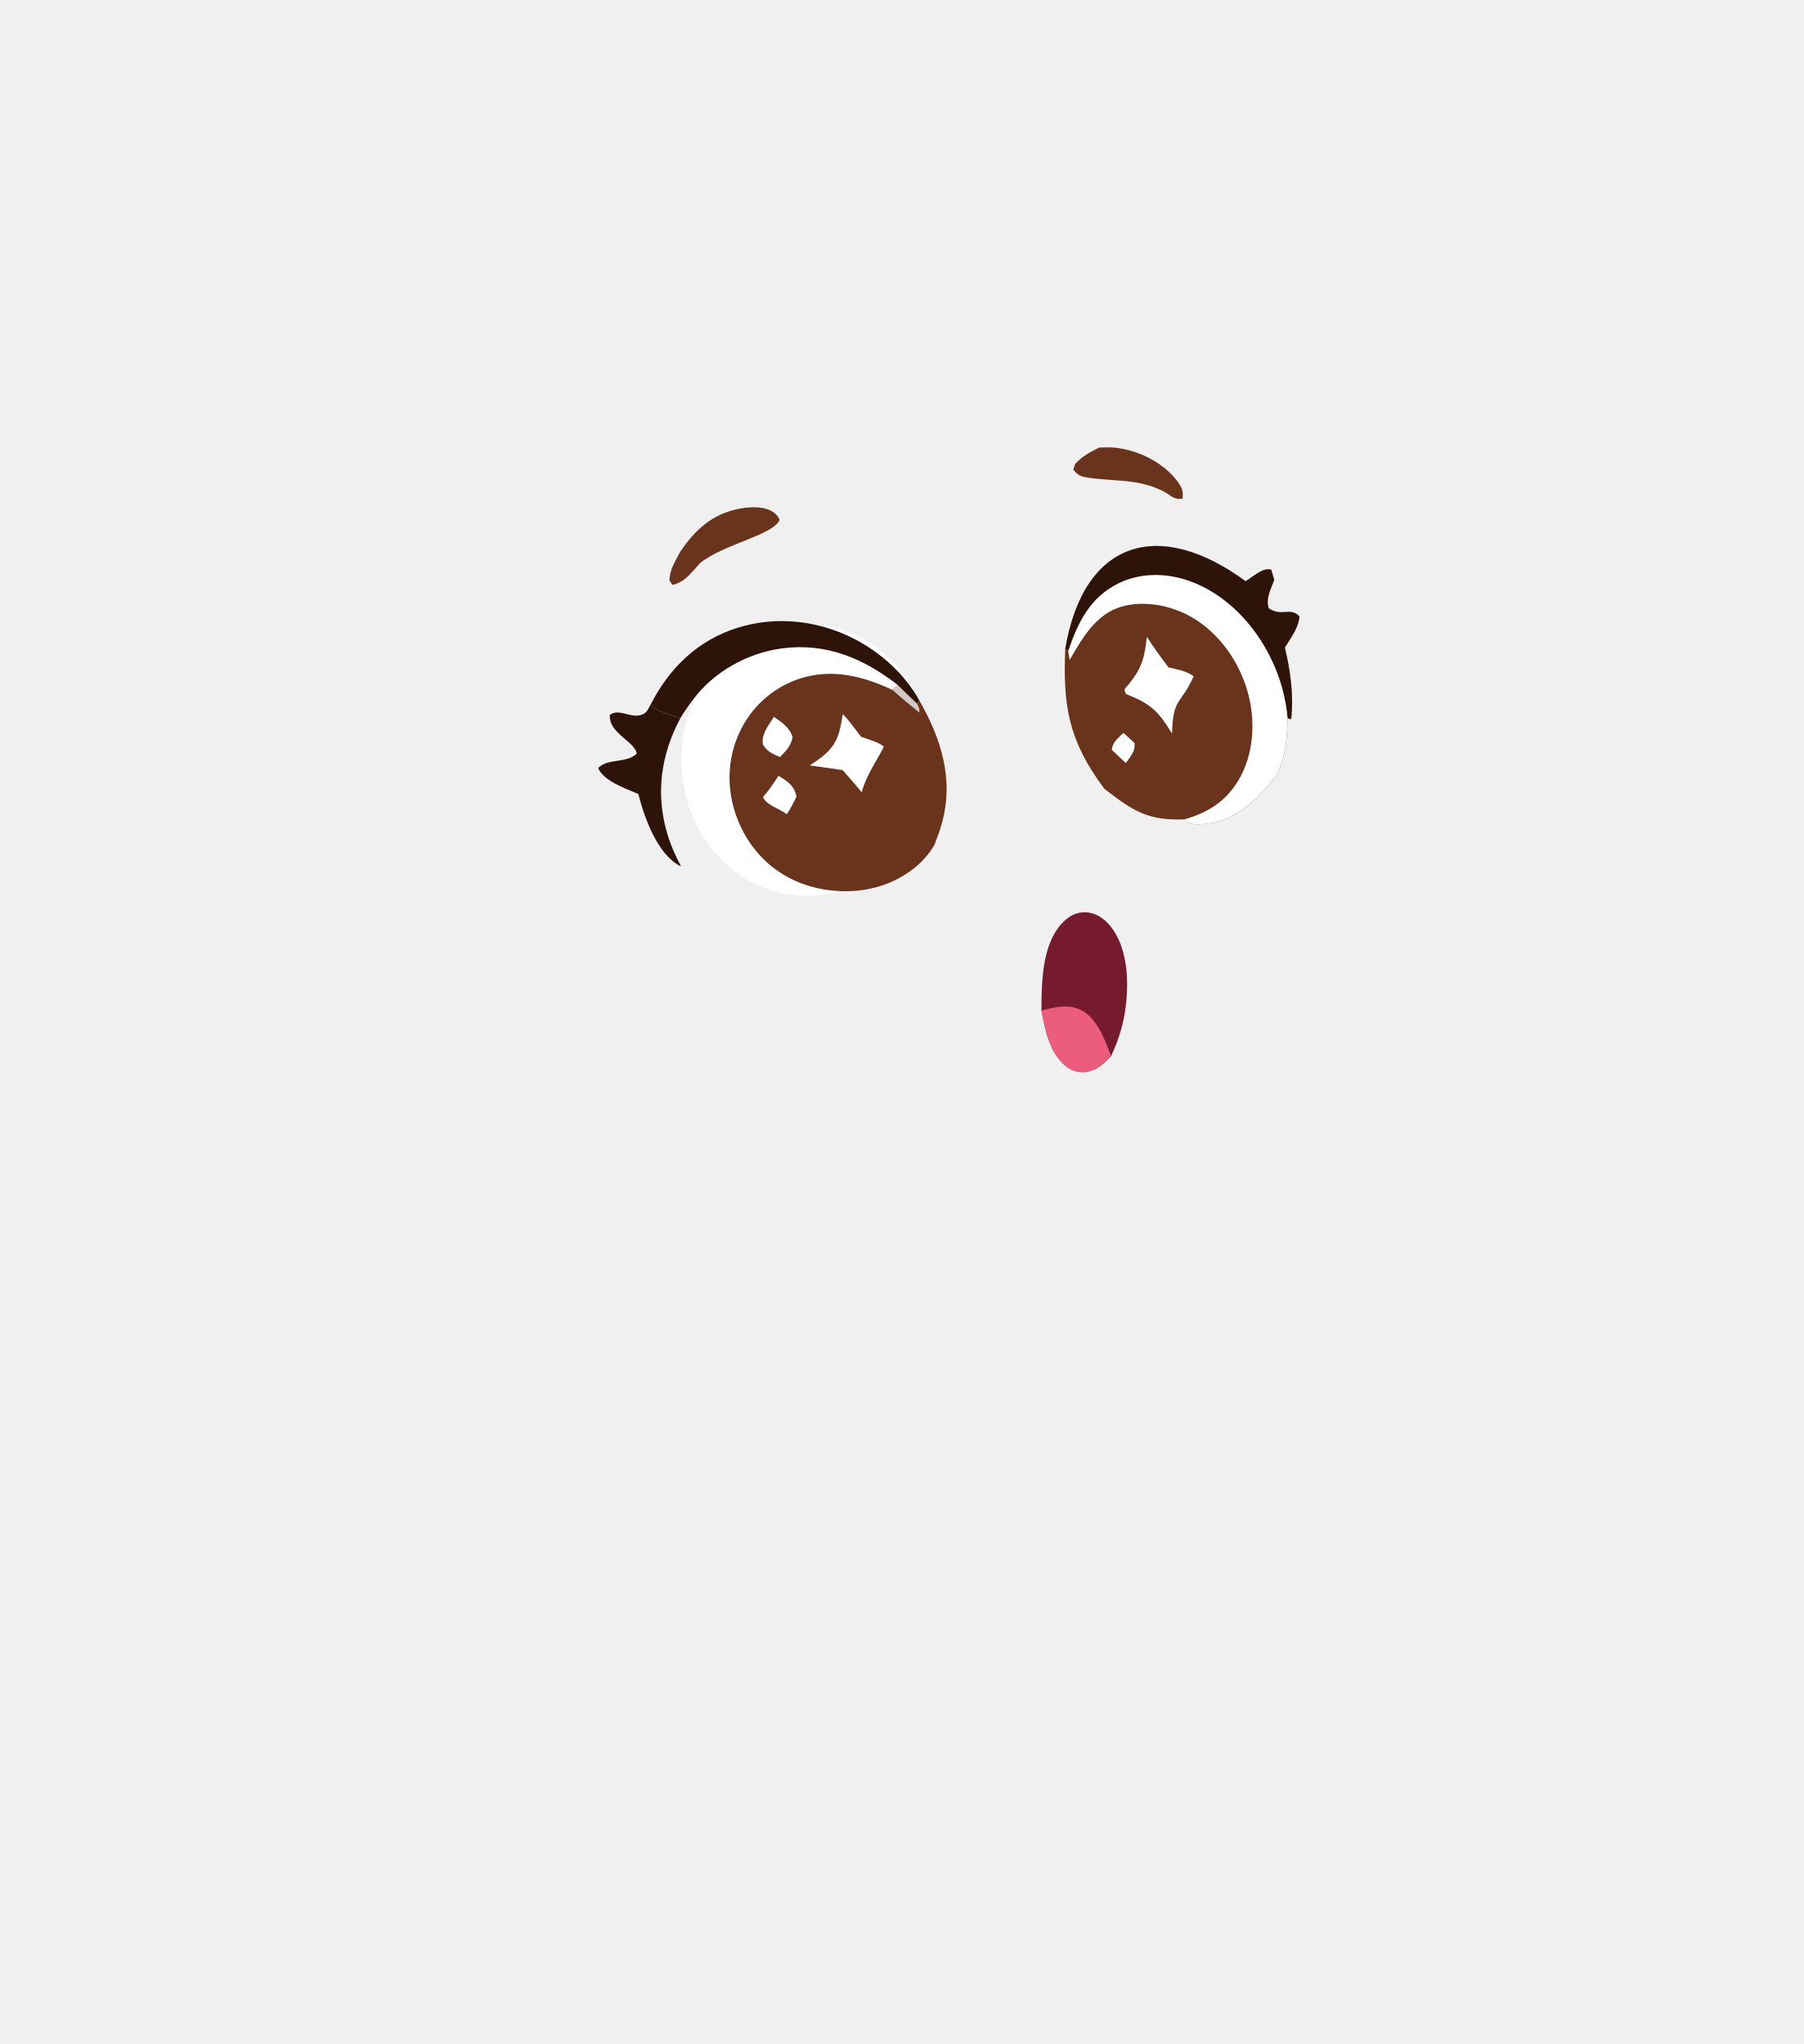
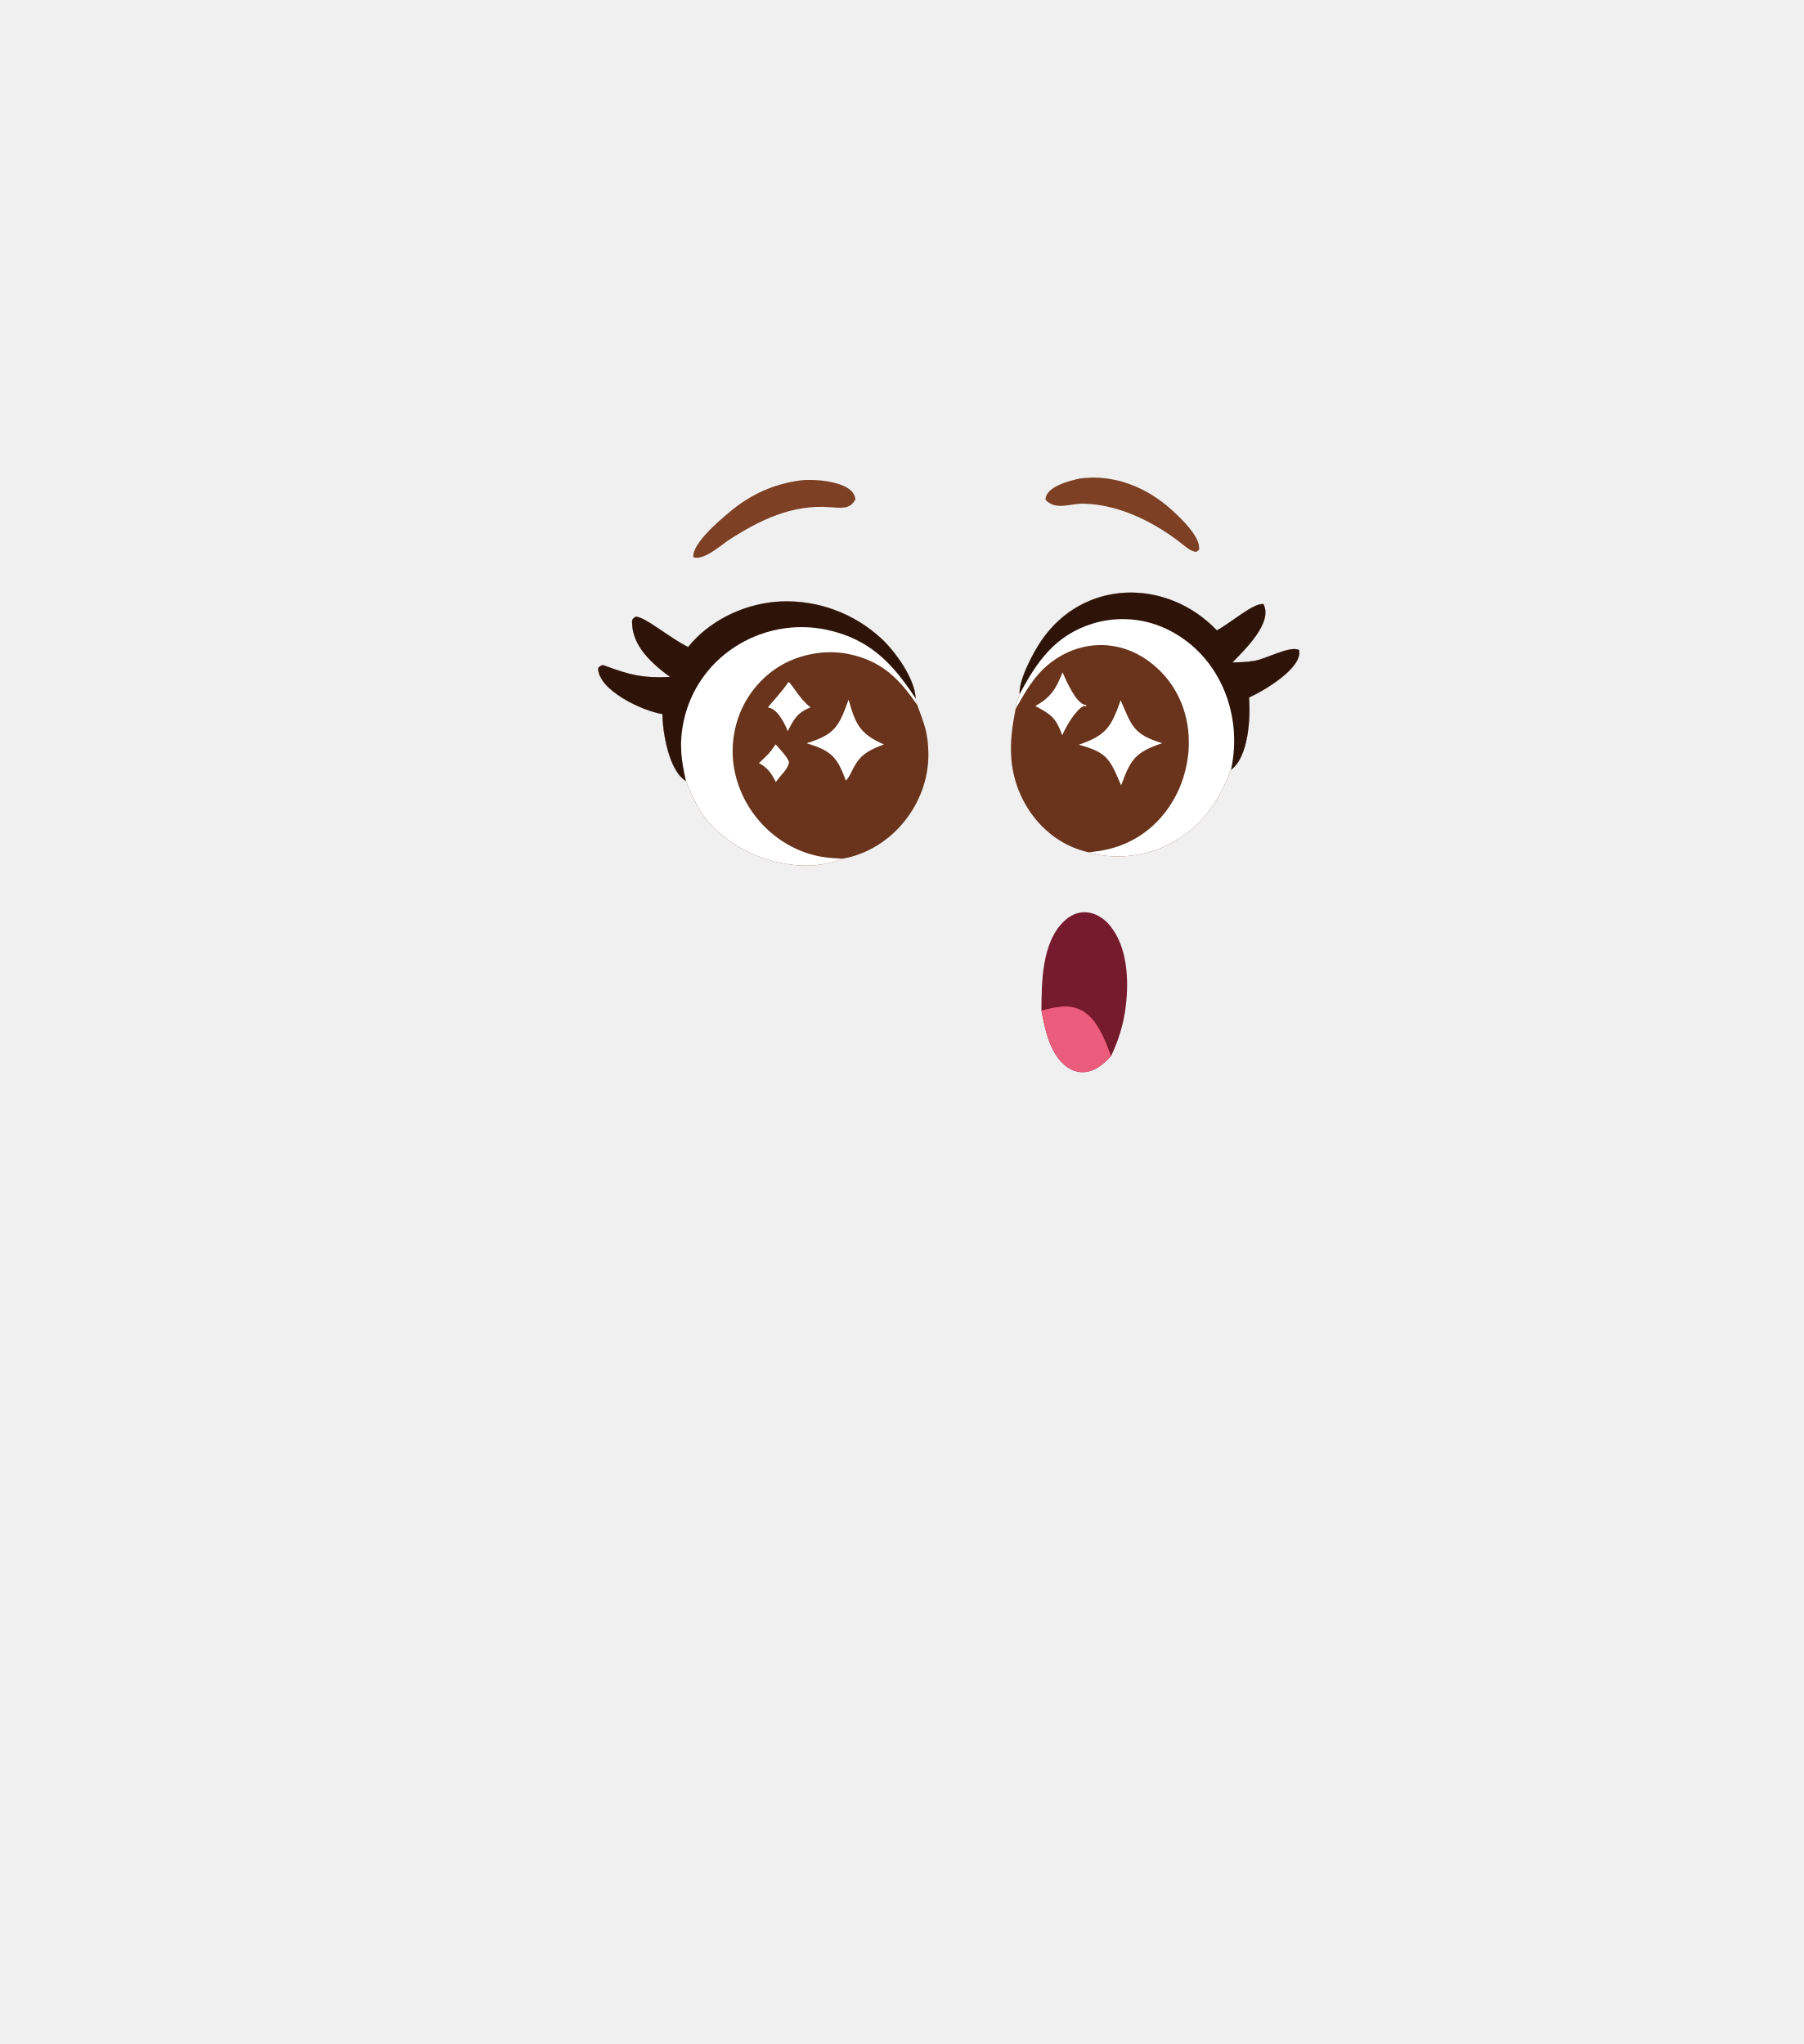
<svg xmlns="http://www.w3.org/2000/svg" width="1178" height="1335" viewBox="0 0 1178 1335" fill="none">
-   <path d="M608.117 496.356C608.117 545.368 571.612 585.101 526.581 585.101C481.549 585.101 445.044 545.368 445.044 496.356C445.044 447.343 481.549 407.611 526.581 407.611C571.612 407.611 608.117 447.343 608.117 496.356Z" fill="white" />
-   <path d="M610.252 551.66C603.577 563.397 591.8 572.252 579.39 577.11C560.489 584.51 537.646 583.507 519.175 575.256C501.351 567.292 488.038 552.283 481.212 534.105C474.409 515.982 474.647 496.064 482.843 478.438C490.292 462.196 503.996 449.659 520.834 443.679C542.172 436.27 562.984 441.282 582.687 450.572L586.22 447.386L598.795 459.55L600.316 457.472C614.54 482.374 622.997 508.792 615.068 537.585C613.751 542.366 612.024 547.035 610.252 551.66Z" fill="#69341B" />
-   <path d="M586.22 447.386L598.795 459.55C600.091 462.09 600.524 462.635 600.31 465.433C594.334 460.602 588.457 455.647 582.687 450.572L586.22 447.386Z" fill="#D1C8C6" />
-   <path d="M550.349 466.416C554.681 470.806 558.469 476.422 562.345 481.263C567.466 482.957 572.527 484.365 577.023 487.428C576.617 490.467 565.461 505.848 562.721 517.48C558.717 512.533 554.42 507.786 550.252 502.974L528.728 499.894C530.868 498.539 532.964 497.12 535.016 495.637C546.414 487.351 548.245 479.797 550.349 466.416Z" fill="white" />
-   <path d="M505.378 468.18C510.257 471.59 516.17 475.588 517.555 481.661C515.977 488.043 513.753 489.709 509.329 494.433C504.319 492.361 501.224 491.041 498.135 486.273C497.09 479.37 501.877 473.745 505.378 468.18Z" fill="white" />
-   <path d="M508.379 506.64C514.58 510.642 518.418 512.866 520.105 520.216C518.168 524.224 516.291 528.121 513.784 531.816C509.042 528.125 500.535 525.966 498.229 520.658C502.035 516.173 505.246 511.618 508.379 506.64Z" fill="white" />
-   <path d="M695.597 423.79C707.78 352.144 757.432 338.445 813.39 379.634C819.505 375.75 824.371 370.789 830.088 371.994L832.092 378.717C829.72 385.097 826.32 391.25 828.538 397.312C837.066 403.136 842.166 396.199 848.473 402.448C848.321 409.495 842.857 416.689 838.995 422.905C842.577 437.817 844.956 454.404 843.09 469.709L840.809 469.163C840.313 482.284 839.759 493.301 834.147 505.434C823.3 519.929 808.841 534.985 790.029 537.769C785.512 538.438 781.318 538.76 776.822 537.792L773.4 535.162C749.358 536.068 739.679 529.541 721.16 515.199C697.947 484.192 694.004 461.348 695.597 423.79Z" fill="#69341B" />
-   <path d="M695.597 423.79C707.78 352.144 757.432 338.445 813.39 379.634C819.505 375.75 824.37 370.789 830.087 371.994L832.092 378.717C829.719 385.097 826.319 391.25 828.538 397.312C837.066 403.136 842.165 396.199 848.473 402.448C848.32 409.495 842.857 416.689 838.994 422.905C842.577 437.817 844.955 454.404 843.089 469.709L840.808 469.163C840.313 482.284 839.758 493.301 834.146 505.434C823.299 519.929 808.841 534.985 790.028 537.769C785.512 538.438 781.317 538.76 776.822 537.792L773.399 535.162C788.751 530.709 800.42 523.547 808.766 509.524C818.546 493.097 819.928 471.974 815.215 453.722C809.912 433.175 796.73 413.836 778.196 403.106C764.984 395.456 747.294 391.931 732.384 396.215C715.629 401.028 706.606 416.916 698.505 430.997L697.531 425.16L695.597 423.79Z" fill="white" />
-   <path d="M695.597 423.79C707.78 352.144 757.432 338.445 813.39 379.634C819.505 375.75 824.37 370.789 830.087 371.994L832.092 378.717C829.719 385.097 826.319 391.25 828.538 397.312C837.066 403.136 842.165 396.199 848.473 402.448C848.32 409.495 842.857 416.689 838.994 422.905C842.577 437.817 844.955 454.404 843.089 469.709L840.808 469.163C839.659 455.78 836.065 442.722 830.201 430.637C819.41 408.036 800.353 387.74 776.357 379.34C761.388 374.101 744.591 373.932 730.211 381.084C711.705 390.29 703.818 406.623 697.531 425.16L695.597 423.79Z" fill="#2E1408" />
-   <path d="M748.884 415.908C753.294 422.833 758.096 429.36 763.035 435.906C768.617 437.255 774.814 438.164 779.46 441.718C770.957 460.682 766.06 455.048 765.303 479.058C756.194 464.177 751.291 459.635 735.396 453.343C733.397 449.741 734.534 450.08 737.031 446.955C745.82 435.957 747.363 429.694 748.884 415.908Z" fill="white" />
-   <path d="M733.576 478.661L740.804 485.223C741.516 490.942 738.243 493.728 735.174 498.423L726.002 489.735C726.446 484.502 730.025 482.36 733.576 478.661Z" fill="white" />
-   <path d="M424.938 460.07C437.012 436.388 455.468 418.332 481.25 410.138C506.824 402.008 534.551 405.175 558.246 417.503C575.376 426.414 590.93 440.461 600.316 457.473L598.795 459.55L586.22 447.386C563.994 430.05 539.542 419.674 510.746 423.472C488.282 426.433 466.403 438.538 452.694 456.737C449.723 460.68 446.818 464.802 444.297 469.04C437.982 466.66 429.435 465.29 424.938 460.07Z" fill="#2E1408" />
-   <path d="M424.938 460.07C429.435 465.289 437.982 466.659 444.297 469.04C431.468 493.032 427.908 518.861 435.933 545.232C438.134 552.466 441.179 559.128 444.68 565.811C444.391 565.691 444.089 565.598 443.813 565.451C429.202 557.716 420.652 533.804 416.838 518.577C408.615 515.021 394.216 510.244 390.59 501.625C397.01 495.021 408.802 498.823 415.777 492.233C415.121 487.671 408.892 483.667 405.446 480.384C401.04 476.182 398.264 473.316 398.108 467.115C403.39 462.408 411.28 468.771 417.906 467.145C422.352 466.055 422.771 463.793 424.938 460.07Z" fill="#2E1408" />
-   <path d="M444.408 360.003C454.399 345.526 465.343 335.571 482.998 332.225C491.649 330.584 505.204 330.245 509.155 339.563C504.297 349.802 473.199 355.087 457.252 367.653C451.08 374.357 447.447 380.028 439.156 382.031L437.138 379.148C437.345 371.851 440.957 366.477 444.408 360.003Z" fill="#69341B" />
-   <path d="M717.818 292.332C721.248 292.152 724.695 292.051 728.118 292.404C743.258 293.963 759.538 301.934 768.785 314.306C771.822 318.371 772.825 320.747 772.181 325.713C767.001 326.487 765.149 324.166 760.853 321.496C743.66 312.368 728.949 314.683 710.649 311.987C705.776 311.268 703.807 310.548 700.85 306.674L702.092 302.942C706.778 297.911 711.708 295.341 717.818 292.332Z" fill="#69341B" />
+   <path d="M449.349 422.555C450.159 421.552 450.995 420.572 451.856 419.614C466.327 403.527 488.341 393.793 509.866 392.824C534.111 391.838 557.747 400.562 575.536 417.063C584.857 425.707 597.467 443.365 597.922 456.231L598.983 460.526C603.678 473.336 606.075 478.674 606.235 492.345C606.611 524.451 582.786 555.033 550.266 560.835C517.278 574.486 469.159 555.636 454.095 523.895C451.856 519.179 449.88 515 447.947 510.144C436.831 503.546 432.678 478.57 432.544 466.396C419.45 464.435 390.339 450.646 390.591 436.285C391.693 435.241 392.837 433.979 394.609 434.643C411.045 440.8 419.891 443.001 437.501 442.113C426.022 433.7 412.821 422.205 412.719 406.415C412.704 404.128 413.558 403.867 415.131 402.753C421.44 402.85 438.008 417.179 449.349 422.555Z" fill="#69341B" />
+   <path d="M449.349 422.555C450.159 421.552 450.995 420.572 451.856 419.614C466.327 403.527 488.341 393.793 509.866 392.824C534.111 391.838 557.747 400.562 575.536 417.063C584.857 425.707 597.467 443.365 597.922 456.231L598.983 460.526C587.126 443.124 575.648 431.551 553.892 427.124C537.977 423.885 519.68 427.685 506.276 436.918C491.997 446.805 482.309 462.033 479.403 479.156C472.792 516.205 499.539 553.167 536.447 559.589C540.933 560.369 545.716 560.599 550.266 560.835C517.278 574.486 469.159 555.636 454.095 523.895C451.856 519.179 449.88 515 447.947 510.144C436.831 503.546 432.678 478.57 432.544 466.396C419.45 464.435 390.339 450.646 390.591 436.285C391.693 435.241 392.837 433.979 394.609 434.643C411.045 440.8 419.891 443.001 437.501 442.113C426.022 433.7 412.821 422.205 412.719 406.415C412.704 404.128 413.558 403.867 415.131 402.753C421.44 402.85 438.008 417.179 449.349 422.555Z" fill="white" />
+   <path d="M449.349 422.555C450.159 421.552 450.995 420.572 451.856 419.614C466.327 403.527 488.341 393.793 509.866 392.824C534.111 391.838 557.747 400.562 575.536 417.063C584.857 425.707 597.467 443.365 597.922 456.231C582.909 433.226 567.854 417.313 539.681 411.282C518.866 406.938 497.18 411.088 479.437 422.808C462.372 433.971 450.464 451.479 446.35 471.452C443.422 485.853 444.74 496.113 447.947 510.144C436.831 503.546 432.678 478.57 432.544 466.396C419.45 464.435 390.339 450.646 390.591 436.285C391.693 435.241 392.837 433.979 394.609 434.643C411.045 440.8 419.891 443.001 437.501 442.113C426.022 433.7 412.821 422.205 412.719 406.415C412.704 404.128 413.558 403.867 415.131 402.753C421.44 402.85 438.008 417.179 449.349 422.555Z" fill="#2E1408" />
+   <path d="M554.128 456.969C558.629 473.085 561.495 479.328 577.147 486.214C568.123 489.654 562.109 492.4 557.482 501.275C555.867 504.373 554.754 507.273 552.362 509.852C546.593 494.221 542.776 490.34 526.71 485.438C545.34 479.66 547.752 474.524 554.128 456.969Z" fill="white" />
+   <path d="M514.911 445.365C517.79 447.567 521.946 456.385 529.302 462.022C520.569 465.398 518.381 469.784 514.379 477.582C512.534 472.625 507.492 462.533 501.463 462.134C502.777 459.961 510.851 451.668 514.911 445.365Z" fill="white" />
+   <path d="M506.472 486.156C509.204 489.328 514.018 494.11 515.249 497.703C514.407 502.743 510.203 505.575 506.629 510.766C503.822 505.22 501.266 501.312 495.566 498.418C500.659 493.689 502.54 492.055 506.472 486.156Z" fill="white" />
+   <path d="M665.786 453.435C665.13 443.974 674.736 426.093 680.039 418.34C707.56 378.088 761.835 377.44 794.632 411.696C803.84 406.699 818.595 393.581 825.025 394.543C831.428 406.875 812.508 424.536 804.882 432.63C810.437 432.523 813.824 432.466 819.366 431.566C826.502 430.406 842.446 421.51 848.247 424.515C851.173 435.966 824.96 451.502 815.623 455.536C816.652 468.715 815.361 494.41 803.82 502.849C794.658 526.141 783.162 542.453 759.421 553.285C745.364 559.7 726.017 561.337 711.146 556.712C682.509 550.586 662.692 524.182 660.42 495.764C659.487 484.1 661.008 474.434 663.176 463.024C663.411 459.979 664.805 456.412 665.786 453.435Z" fill="#69341B" />
+   <path d="M665.786 453.435C665.13 443.974 674.736 426.093 680.039 418.34C707.56 378.088 761.835 377.44 794.632 411.696C803.84 406.699 818.595 393.581 825.025 394.543C831.428 406.875 812.508 424.536 804.882 432.63C810.437 432.523 813.824 432.466 819.366 431.566C826.502 430.406 842.446 421.51 848.247 424.515C851.173 435.966 824.96 451.502 815.623 455.536C816.652 468.715 815.361 494.41 803.82 502.849C794.658 526.141 783.162 542.453 759.421 553.285C745.364 559.7 726.017 561.337 711.146 556.712C715.483 556.161 719.619 555.619 723.898 554.592C780.546 540.992 796.436 460.269 745.787 428.934C726.602 417.377 703.685 419.183 686.124 432.773C675.372 441.093 669.769 451.511 663.176 463.024C663.41 459.979 664.805 456.412 665.786 453.435Z" fill="white" />
+   <path d="M665.786 453.435C665.13 443.974 674.736 426.093 680.039 418.34C707.56 378.088 761.835 377.44 794.632 411.696C803.84 406.699 818.595 393.581 825.025 394.543C831.428 406.875 812.508 424.536 804.882 432.63C810.437 432.523 813.824 432.466 819.366 431.566C826.502 430.406 842.446 421.51 848.247 424.515C851.173 435.966 824.96 451.502 815.623 455.536C816.652 468.715 815.361 494.41 803.82 502.849C811.66 467.441 797.137 429.394 764.384 412.112C748.741 403.837 730.458 402.101 713.538 407.281C689.129 414.87 677.089 431.985 665.786 453.435Z" fill="#2E1408" />
+   <path d="M731.801 457.355C739.078 474.423 740.33 479.793 758.902 485.398C741.302 491.369 738.342 495.809 732.094 512.975C724.657 495.491 722.947 491.407 704.442 486.415C722.484 480.168 725.551 474.892 731.801 457.355Z" fill="white" />
+   <path d="M693.853 439.143C696.046 444.243 703.015 460.319 708.967 460.372L709.613 461.341L707.581 461.054C701.939 464.27 696.252 474.26 693.652 480.187C689.411 468.671 686.495 466.74 676.062 461.099C686.44 455.393 689.647 449.599 693.853 439.143Z" fill="white" />
+   <path d="M523.283 313.68C532.103 312.689 557.831 314.296 558.563 326.221C555.1 332.71 549.469 331.828 542.355 331.269C517.099 329.283 496.071 339.665 475.226 353.109C470.078 356.808 459.079 366.322 452.69 363.904C451.982 354.829 470.267 339.515 477.041 333.904C490.701 322.59 505.729 315.918 523.283 313.68Z" fill="#7D4024" />
+   <path d="M705.29 312.505C727.543 309.566 748.644 318.17 764.987 332.897C770.81 338.146 784.494 350.984 782.931 359.234L781.092 360.448C777.64 360.269 774.225 357.049 771.35 354.847C753.532 340.885 730.683 329.456 707.569 328.963C698.493 328.77 689.655 333.619 682.757 326.498C682.394 317.983 698.412 313.92 705.29 312.505Z" fill="#7D4024" />
  <path d="M680.053 660.043C680.137 641.348 680.299 615.564 694.785 601.699C698.799 597.861 703.55 595.515 709.232 595.835C715.506 596.188 721.087 599.951 724.96 604.719C736.222 618.589 737.183 639.915 735.17 656.847C733.789 668.464 730.593 679.078 725.573 689.662C721.798 693.88 716.733 698.377 711.096 699.751C706.328 700.948 701.278 700.021 697.246 697.213C685.602 689.012 682.597 673.049 680.053 660.043Z" fill="#761A2E" />
  <path d="M680.053 660.043C688.996 657.748 698.463 655.284 706.989 660.3C716.958 666.162 721.55 679.538 725.573 689.662C721.798 693.88 716.733 698.377 711.096 699.751C706.328 700.948 701.278 700.021 697.246 697.213C685.602 689.012 682.597 673.049 680.053 660.043Z" fill="#EC5C7C" />
</svg>
